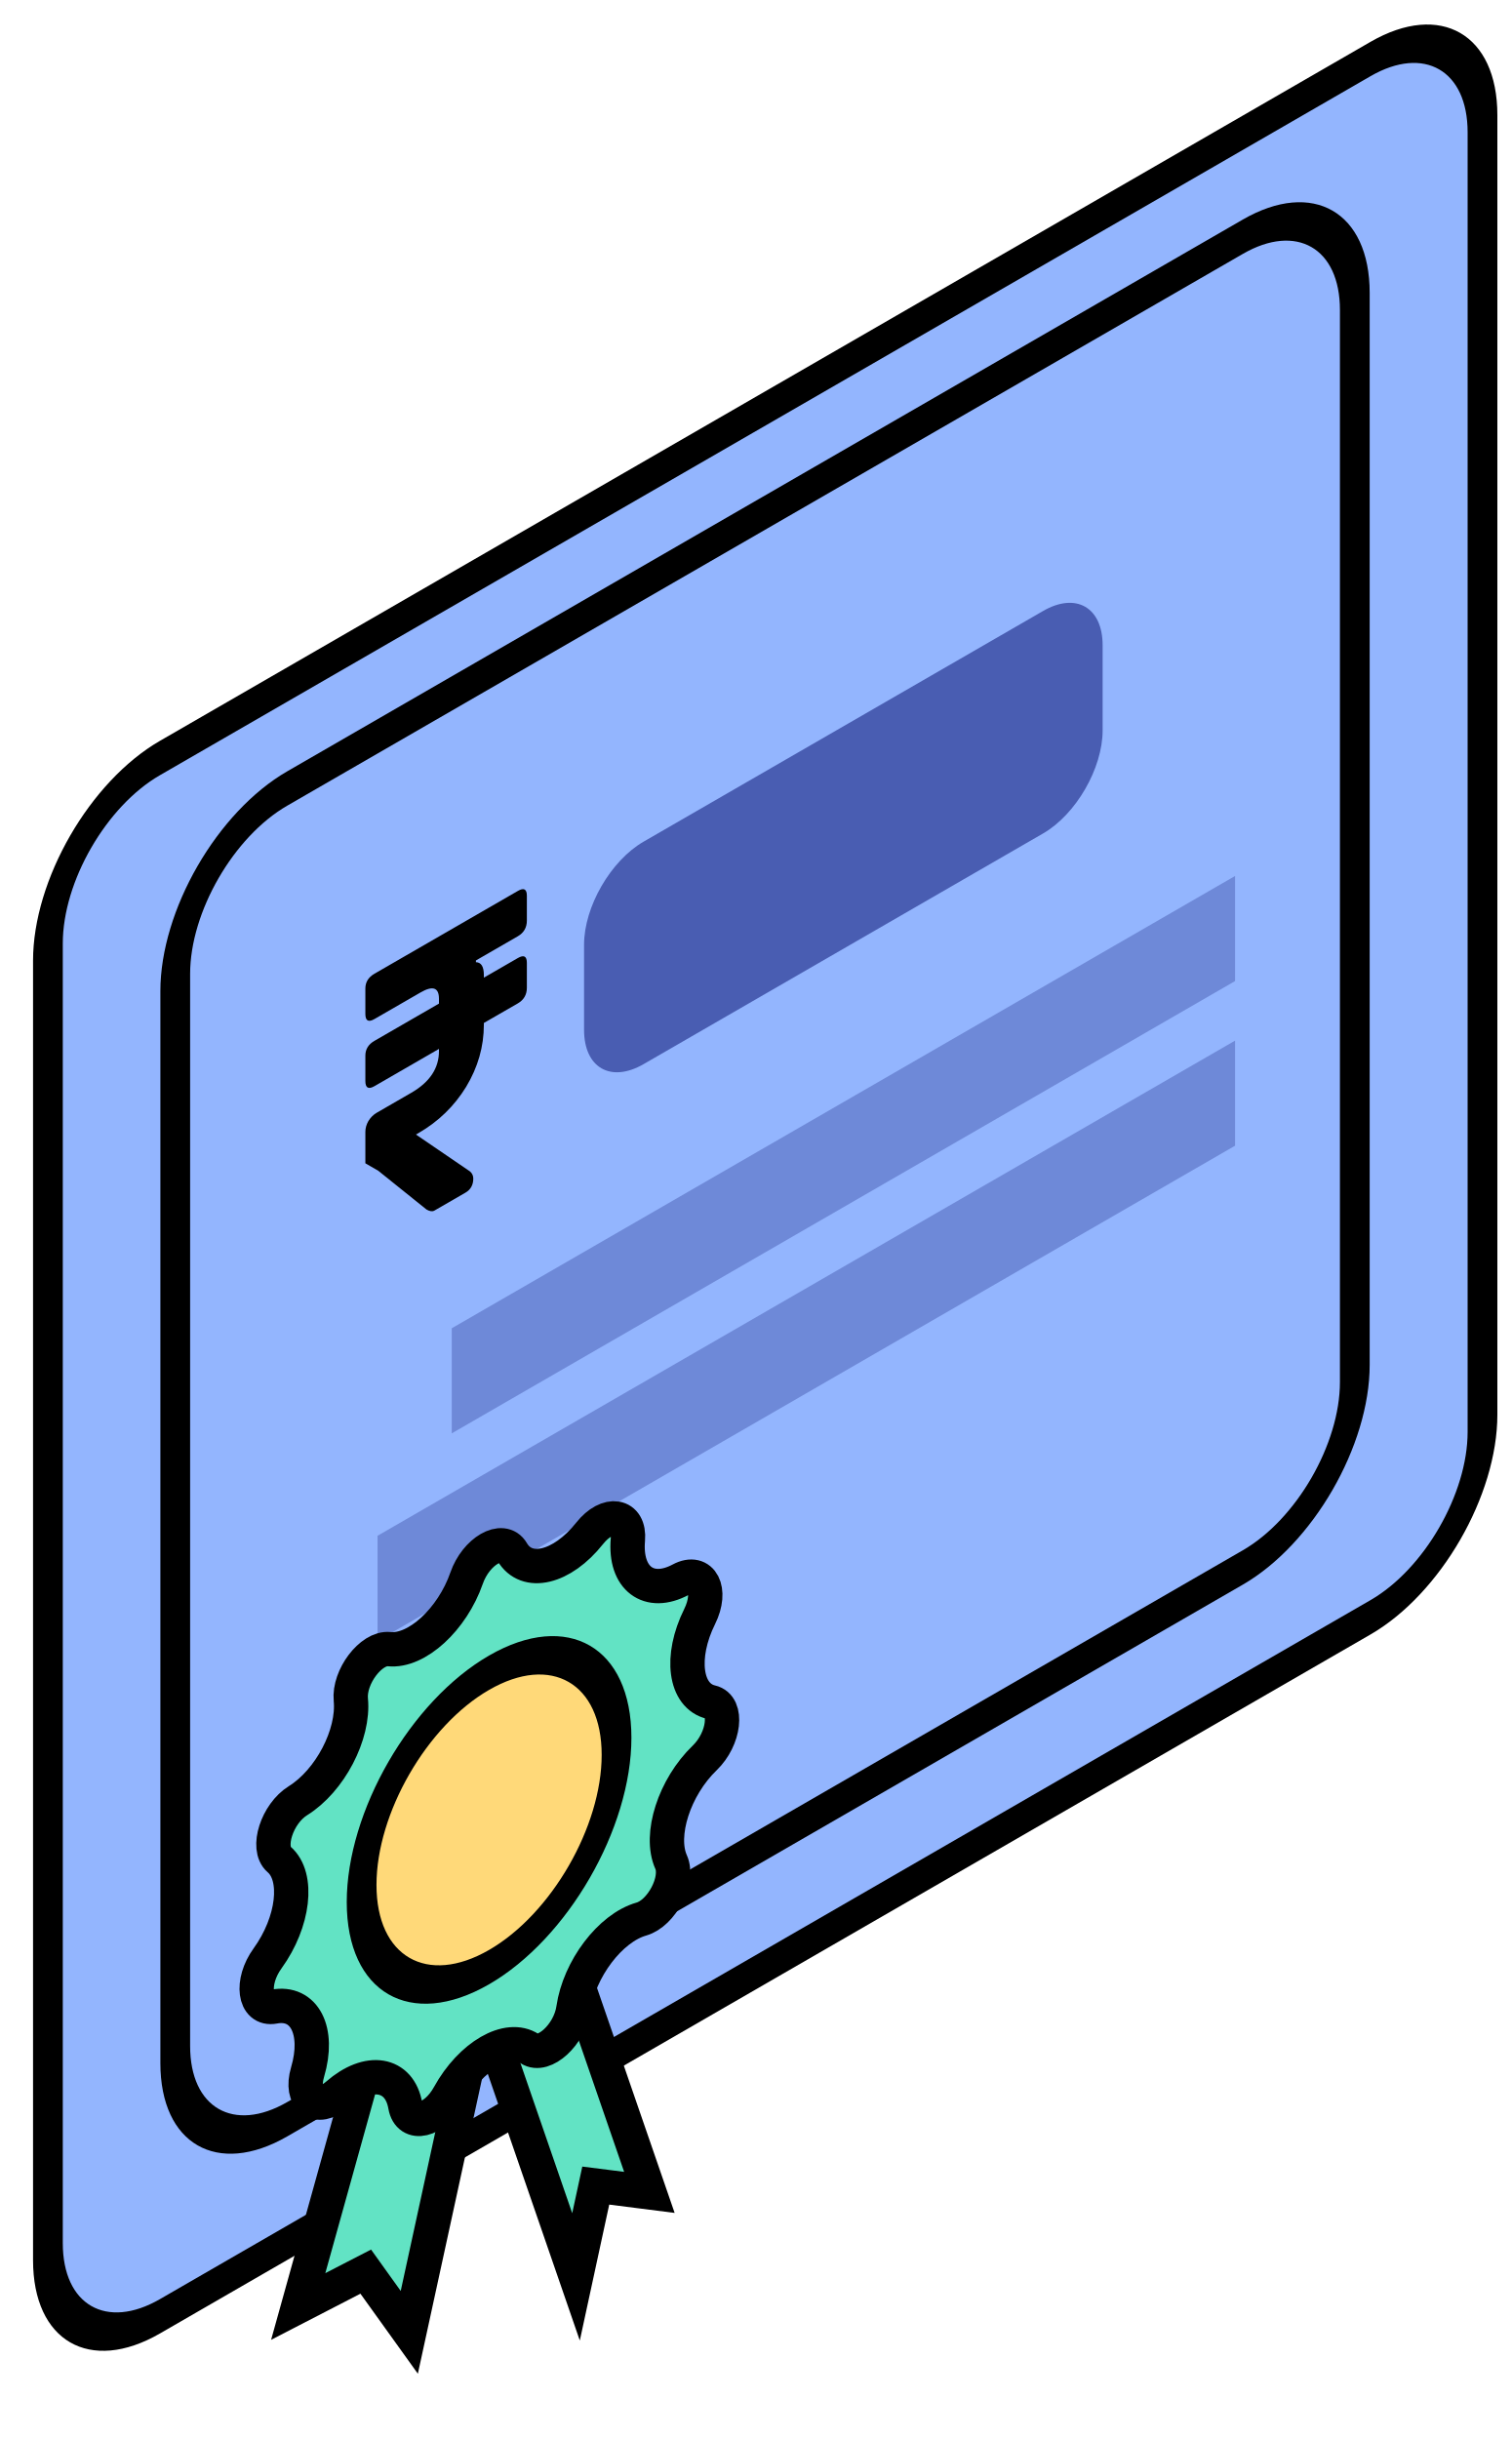
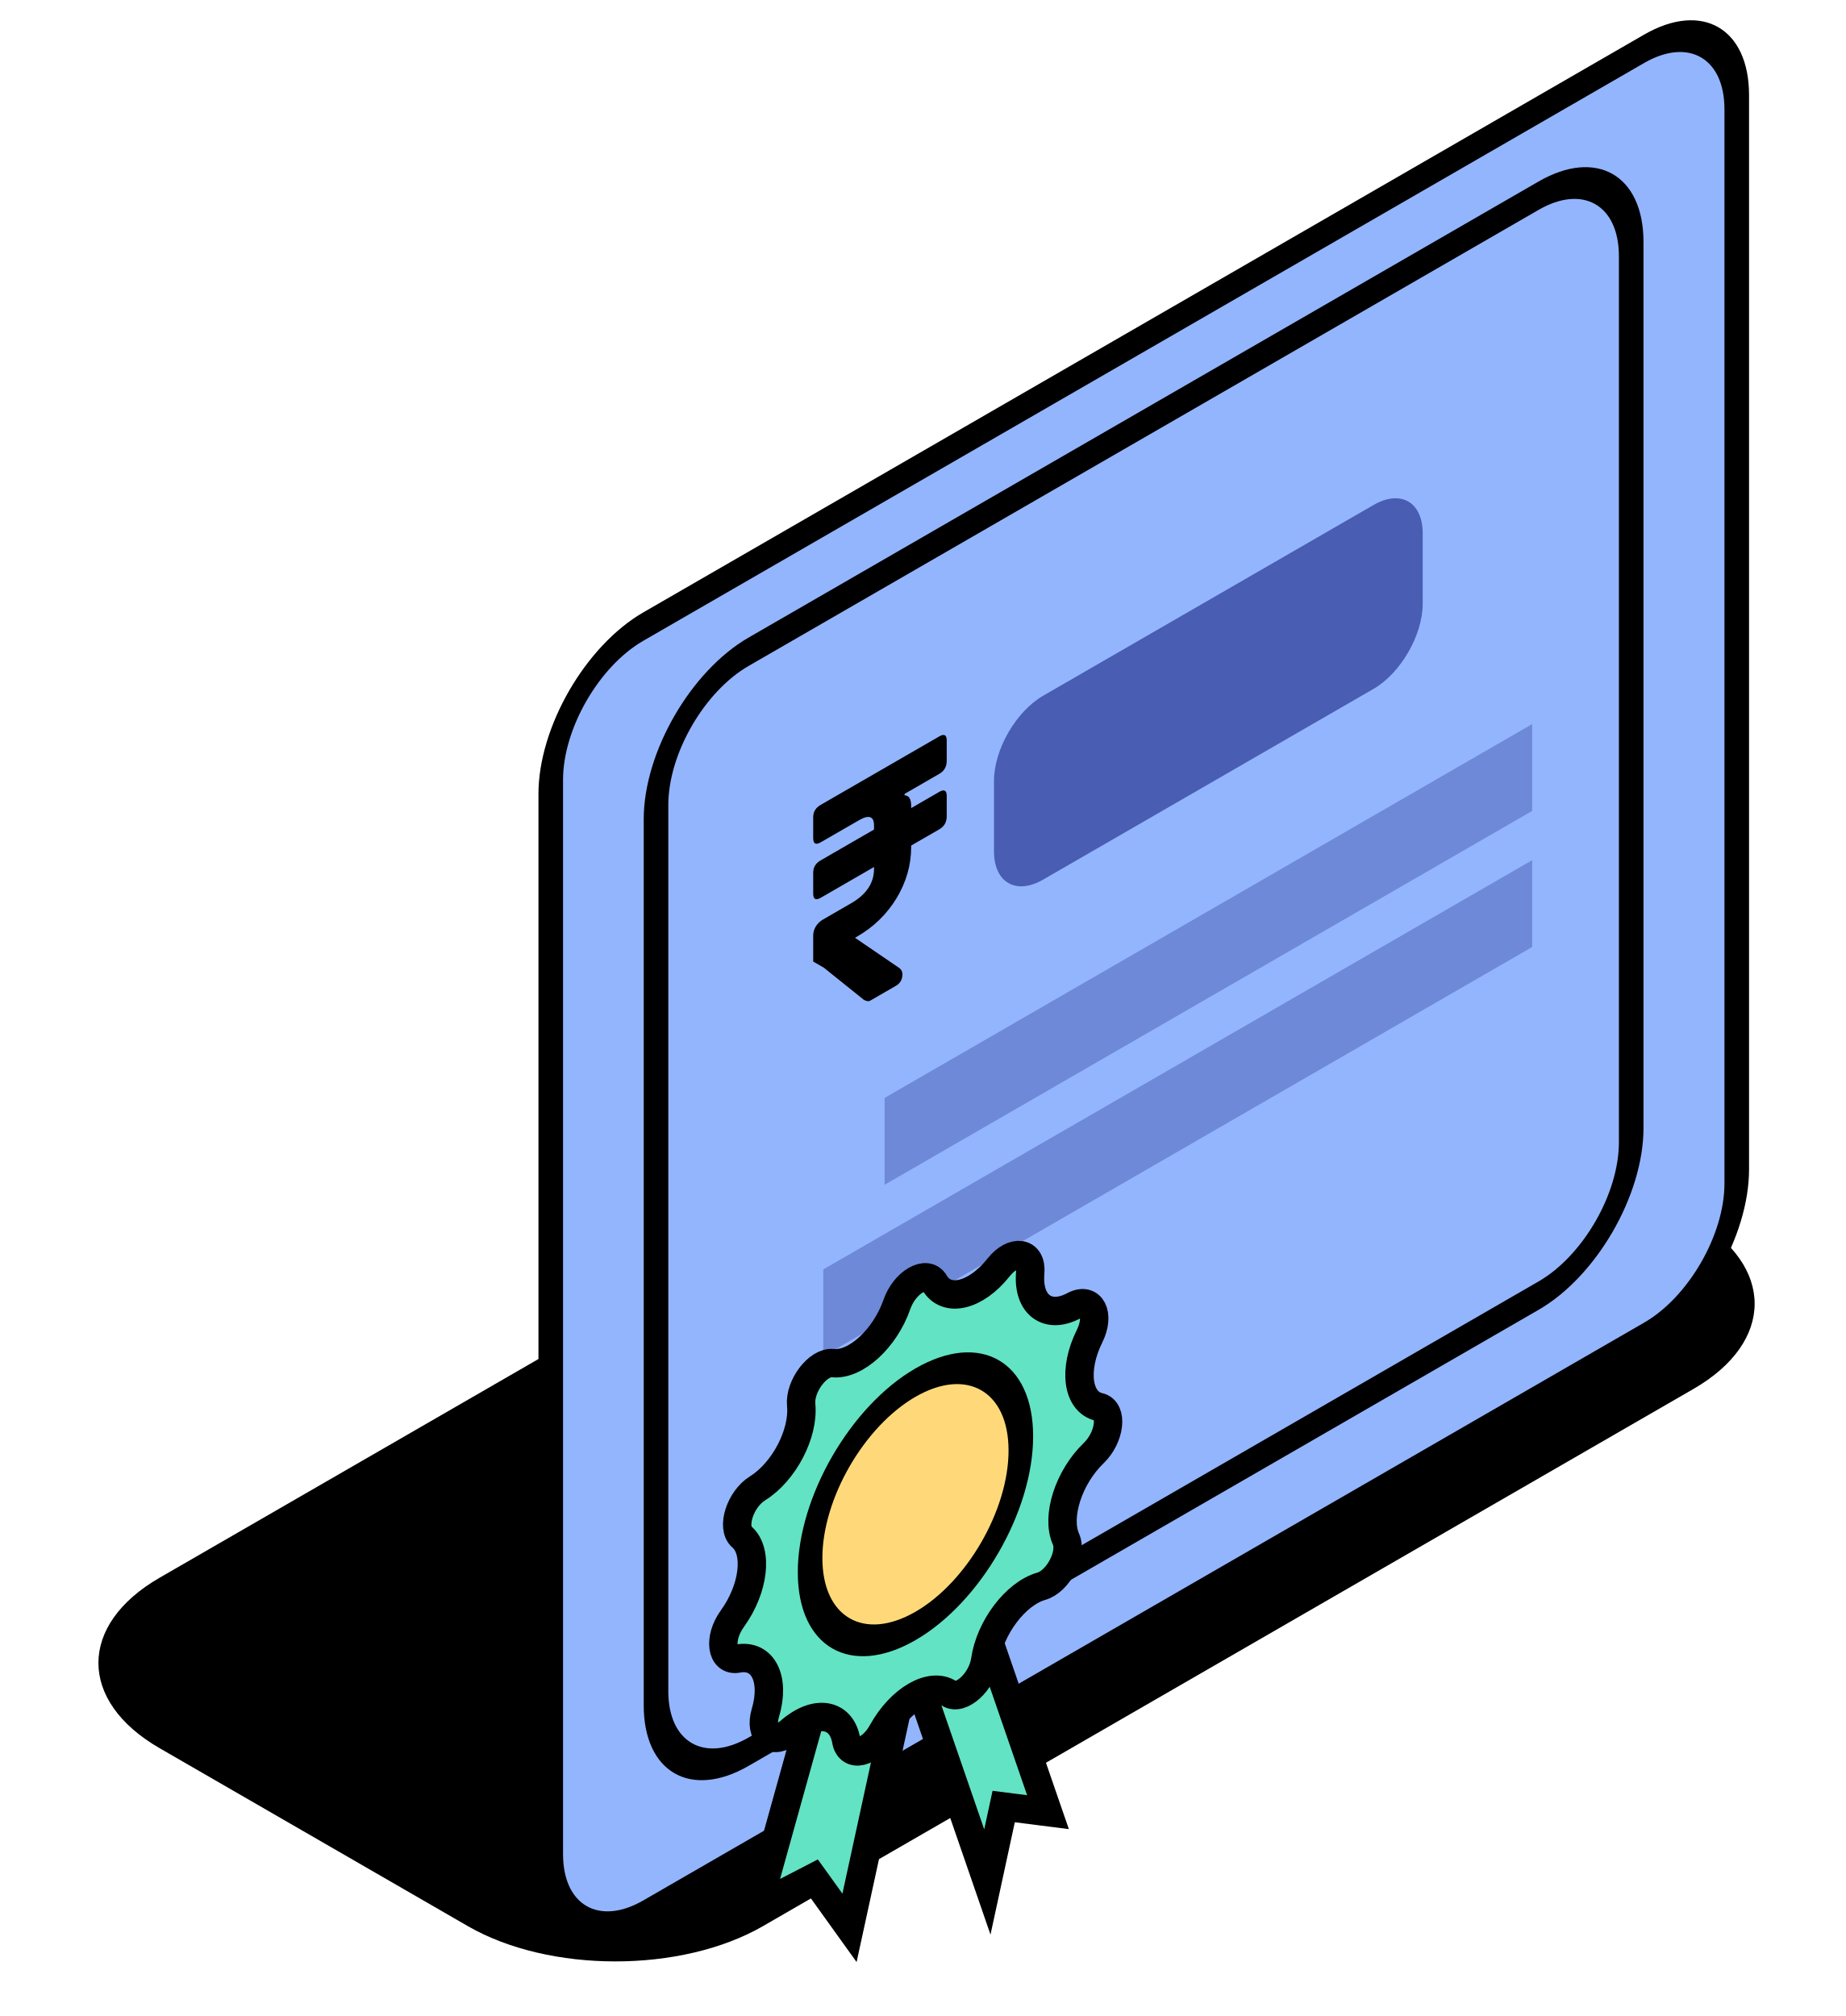
- <svg xmlns="http://www.w3.org/2000/svg" width="44" height="71" viewBox="0 0 44 71" fill="none">
-   <rect x="-0.433" y="-0.25" width="48.227" height="45.362" rx="3.765" transform="matrix(0.866025 -0.5 2.20305e-08 1 1.77011 23.9827)" fill="#93B5FE" stroke="black" />
-   <path d="M13.856 27.959L13.856 28.01C14.01 28.014 14.087 28.139 14.087 28.384L14.087 28.46L15.076 27.889C15.251 27.788 15.339 27.834 15.339 28.029L15.339 28.752C15.339 28.955 15.251 29.107 15.076 29.209L14.087 29.779L14.087 29.83C14.087 30.465 13.915 31.067 13.571 31.638C13.226 32.2 12.765 32.648 12.186 32.983L12.11 33.027L13.681 34.099C13.746 34.154 13.779 34.224 13.779 34.308C13.779 34.494 13.702 34.632 13.549 34.72L12.648 35.24C12.589 35.274 12.512 35.264 12.417 35.209L11.011 34.08L10.637 33.864L10.637 32.951C10.637 32.841 10.667 32.735 10.725 32.634C10.791 32.528 10.872 32.448 10.967 32.393L11.978 31.809C12.512 31.5 12.78 31.097 12.78 30.598L12.78 30.534L10.901 31.619C10.725 31.72 10.637 31.669 10.637 31.467L10.637 30.731C10.637 30.545 10.725 30.401 10.901 30.3L12.78 29.215L12.78 29.075C12.78 28.746 12.6 28.684 12.241 28.892L10.901 29.665C10.725 29.767 10.637 29.716 10.637 29.513L10.637 28.777C10.637 28.591 10.725 28.448 10.901 28.346L15.076 25.936C15.251 25.834 15.339 25.881 15.339 26.075L15.339 26.798C15.339 27.001 15.251 27.154 15.076 27.255L13.856 27.959Z" fill="black" />
-   <rect x="-0.433" y="-0.25" width="39.654" height="38.738" rx="3.765" transform="matrix(0.866025 -0.5 2.20305e-08 1 5.47714 24.8694)" stroke="black" />
-   <path d="M17.671 63.664L18.906 63.821L16.386 56.518L14.25 58.978L16.77 66.281L17.225 64.178L17.345 63.623L17.671 63.664Z" fill="#62E3C4" stroke="black" />
-   <path d="M10.535 60.488L8.682 67.143L10.32 66.297L10.648 66.128L10.784 66.318L11.916 67.895L13.713 59.636L10.535 60.488Z" fill="#62E3C4" stroke="black" />
-   <rect opacity="0.5" width="26.333" height="3.059" transform="matrix(-0.866025 0.5 2.20305e-08 1 35.957 25.5)" fill="#495DB2" />
-   <rect width="17.433" height="6.476" rx="2" transform="matrix(-0.866025 0.5 2.20305e-08 1 32.1016 16.7852)" fill="#495DB2" />
-   <rect opacity="0.5" width="28.827" height="3.059" transform="matrix(-0.866025 0.5 2.20305e-08 1 35.957 30.293)" fill="#495DB2" />
-   <path d="M14.91 45.176C14.636 44.705 13.858 45.154 13.584 45.941C13.166 47.143 12.131 48.091 11.33 48.007C10.805 47.952 10.15 48.815 10.214 49.479C10.312 50.491 9.606 51.84 8.676 52.418C8.066 52.796 7.743 53.799 8.125 54.128C8.708 54.63 8.554 55.951 7.791 57.007C7.29 57.698 7.401 58.523 7.979 58.413C8.862 58.245 9.31 59.119 8.955 60.318C8.723 61.103 9.232 61.488 9.824 60.973C10.726 60.188 11.633 60.338 11.8 61.299C11.91 61.929 12.656 61.751 13.072 60.996C13.708 59.843 14.787 59.221 15.422 59.639C15.838 59.913 16.585 59.229 16.694 58.474C16.861 57.32 17.768 56.122 18.671 55.865C19.262 55.697 19.771 54.724 19.539 54.207C19.184 53.418 19.633 52.026 20.515 51.175C21.093 50.618 21.204 49.665 20.704 49.551C19.94 49.377 19.787 48.233 20.369 47.059C20.751 46.289 20.428 45.659 19.819 45.984C18.889 46.481 18.182 45.947 18.28 44.822C18.344 44.085 17.69 43.977 17.165 44.638C16.363 45.648 15.328 45.894 14.91 45.176Z" fill="#62E3C4" stroke="black" />
-   <circle cx="4.785" cy="4.785" r="4.285" transform="matrix(-0.866025 0.5 2.20305e-08 1 18.3828 45.8008)" fill="#FFD979" stroke="black" />
+ <svg xmlns="http://www.w3.org/2000/svg" width="65" height="71" viewBox="0 0 65 71" fill="none">
+   <rect width="49.84" height="24.537" rx="6" transform="matrix(0.866025 -0.5 0.866025 0.5 0.421875 58.5664)" fill="black" />
+   <rect x="-0.433" y="-0.25" width="48.227" height="45.362" rx="3.765" transform="matrix(0.866025 -0.5 2.20305e-08 1 19.7697 23.9827)" fill="#93B5FE" stroke="black" />
+   <path d="M31.856 27.959L31.856 28.01C32.01 28.014 32.087 28.139 32.087 28.384L32.087 28.46L33.075 27.889C33.251 27.788 33.339 27.834 33.339 28.029L33.339 28.752C33.339 28.955 33.251 29.107 33.075 29.209L32.087 29.779L32.087 29.83C32.087 30.465 31.914 31.067 31.57 31.638C31.226 32.2 30.765 32.648 30.186 32.983L30.109 33.027L31.68 34.099C31.746 34.154 31.779 34.224 31.779 34.308C31.779 34.494 31.702 34.632 31.548 34.72L30.647 35.24C30.589 35.274 30.512 35.264 30.417 35.209L29.011 34.08L28.637 33.864L28.637 32.951C28.637 32.841 28.666 32.735 28.725 32.634C28.791 32.528 28.871 32.448 28.967 32.393L29.977 31.809C30.512 31.5 30.779 31.097 30.779 30.598L30.779 30.534L28.901 31.619C28.725 31.72 28.637 31.669 28.637 31.467L28.637 30.731C28.637 30.545 28.725 30.401 28.901 30.3L30.779 29.215L30.779 29.075C30.779 28.746 30.6 28.684 30.241 28.892L28.901 29.665C28.725 29.767 28.637 29.716 28.637 29.513L28.637 28.777C28.637 28.591 28.725 28.448 28.901 28.346L33.075 25.936C33.251 25.834 33.339 25.881 33.339 26.075L33.339 26.798C33.339 27.001 33.251 27.154 33.075 27.255L31.856 27.959Z" fill="black" />
+   <rect x="-0.433" y="-0.25" width="39.654" height="38.738" rx="3.765" transform="matrix(0.866025 -0.5 2.20305e-08 1 23.4768 24.8694)" stroke="black" />
+   <path d="M35.67 63.664L36.905 63.821L34.386 56.518L32.25 58.978L34.77 66.281L35.225 64.178L35.345 63.623L35.67 63.664Z" fill="#62E3C4" stroke="black" />
+   <path d="M28.535 60.488L26.681 67.143L28.32 66.297L28.647 66.128L28.784 66.318L29.916 67.895L31.712 59.636L28.535 60.488Z" fill="#62E3C4" stroke="black" />
+   <rect opacity="0.5" width="26.333" height="3.059" transform="matrix(-0.866025 0.5 2.20305e-08 1 53.9567 25.5)" fill="#495DB2" />
+   <rect width="17.433" height="6.476" rx="2" transform="matrix(-0.866025 0.5 2.20305e-08 1 50.1012 16.7852)" fill="#495DB2" />
+   <rect opacity="0.5" width="28.827" height="3.059" transform="matrix(-0.866025 0.5 2.20305e-08 1 53.9567 30.293)" fill="#495DB2" />
+   <path d="M35.164 44.638C34.363 45.648 33.328 45.894 32.91 45.176C32.636 44.705 31.858 45.154 31.584 45.941C31.166 47.143 30.131 48.091 29.329 48.007C28.804 47.952 28.15 48.815 28.214 49.479C28.312 50.491 27.606 51.84 26.675 52.418C26.066 52.796 25.743 53.799 26.125 54.128C26.707 54.63 26.554 55.951 25.79 57.007C25.29 57.698 25.401 58.523 25.979 58.413C26.862 58.245 27.31 59.119 26.955 60.318C26.723 61.103 27.232 61.488 27.823 60.973C28.726 60.188 29.633 60.338 29.8 61.299C29.909 61.929 30.656 61.751 31.072 60.996C31.708 59.843 32.786 59.221 33.422 59.639C33.838 59.913 34.584 59.229 34.694 58.474C34.861 57.32 35.768 56.122 36.67 55.865C37.262 55.697 37.771 54.724 37.539 54.207C37.184 53.418 37.632 52.026 38.515 51.175C39.093 50.618 39.204 49.665 38.703 49.551C37.94 49.377 37.786 48.233 38.369 47.059C38.751 46.289 38.428 45.659 37.818 45.984C36.888 46.481 36.182 45.947 36.28 44.822C36.344 44.085 35.689 43.977 35.164 44.638Z" fill="#62E3C4" stroke="black" />
+   <circle cx="4.785" cy="4.785" r="4.285" transform="matrix(-0.866025 0.5 2.20305e-08 1 36.3824 45.8008)" fill="#FFD979" stroke="black" />
</svg>
